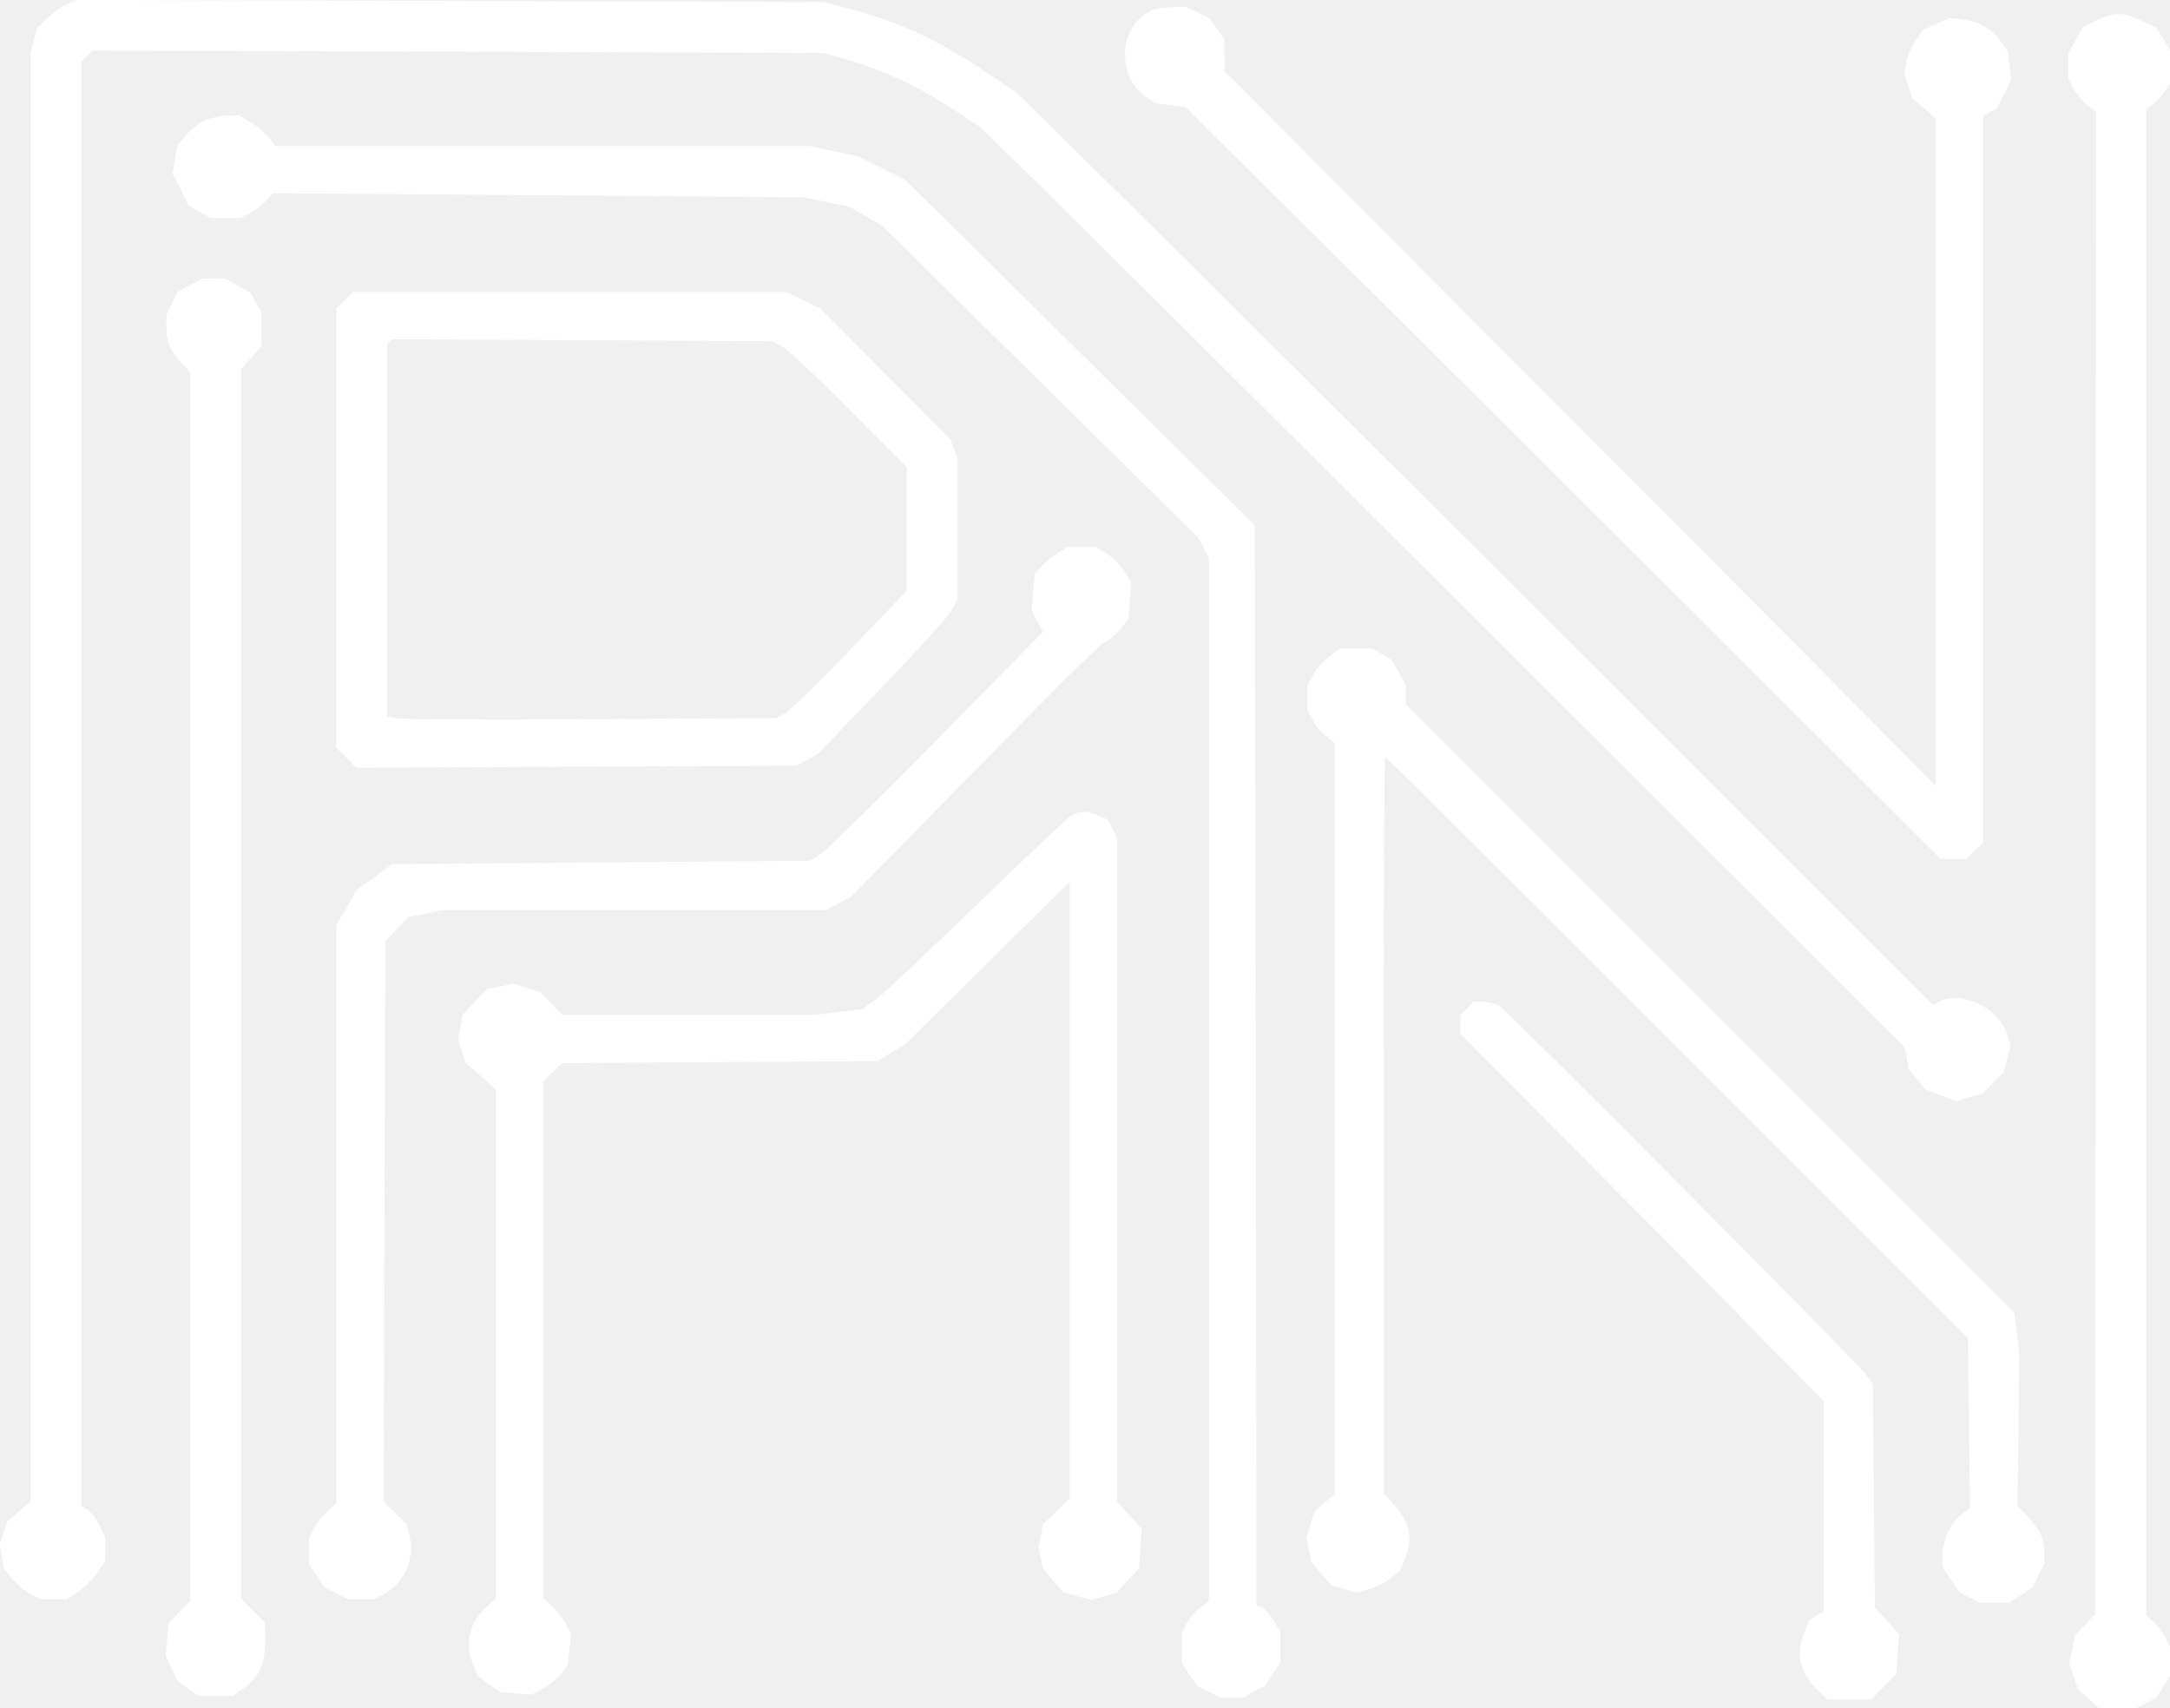
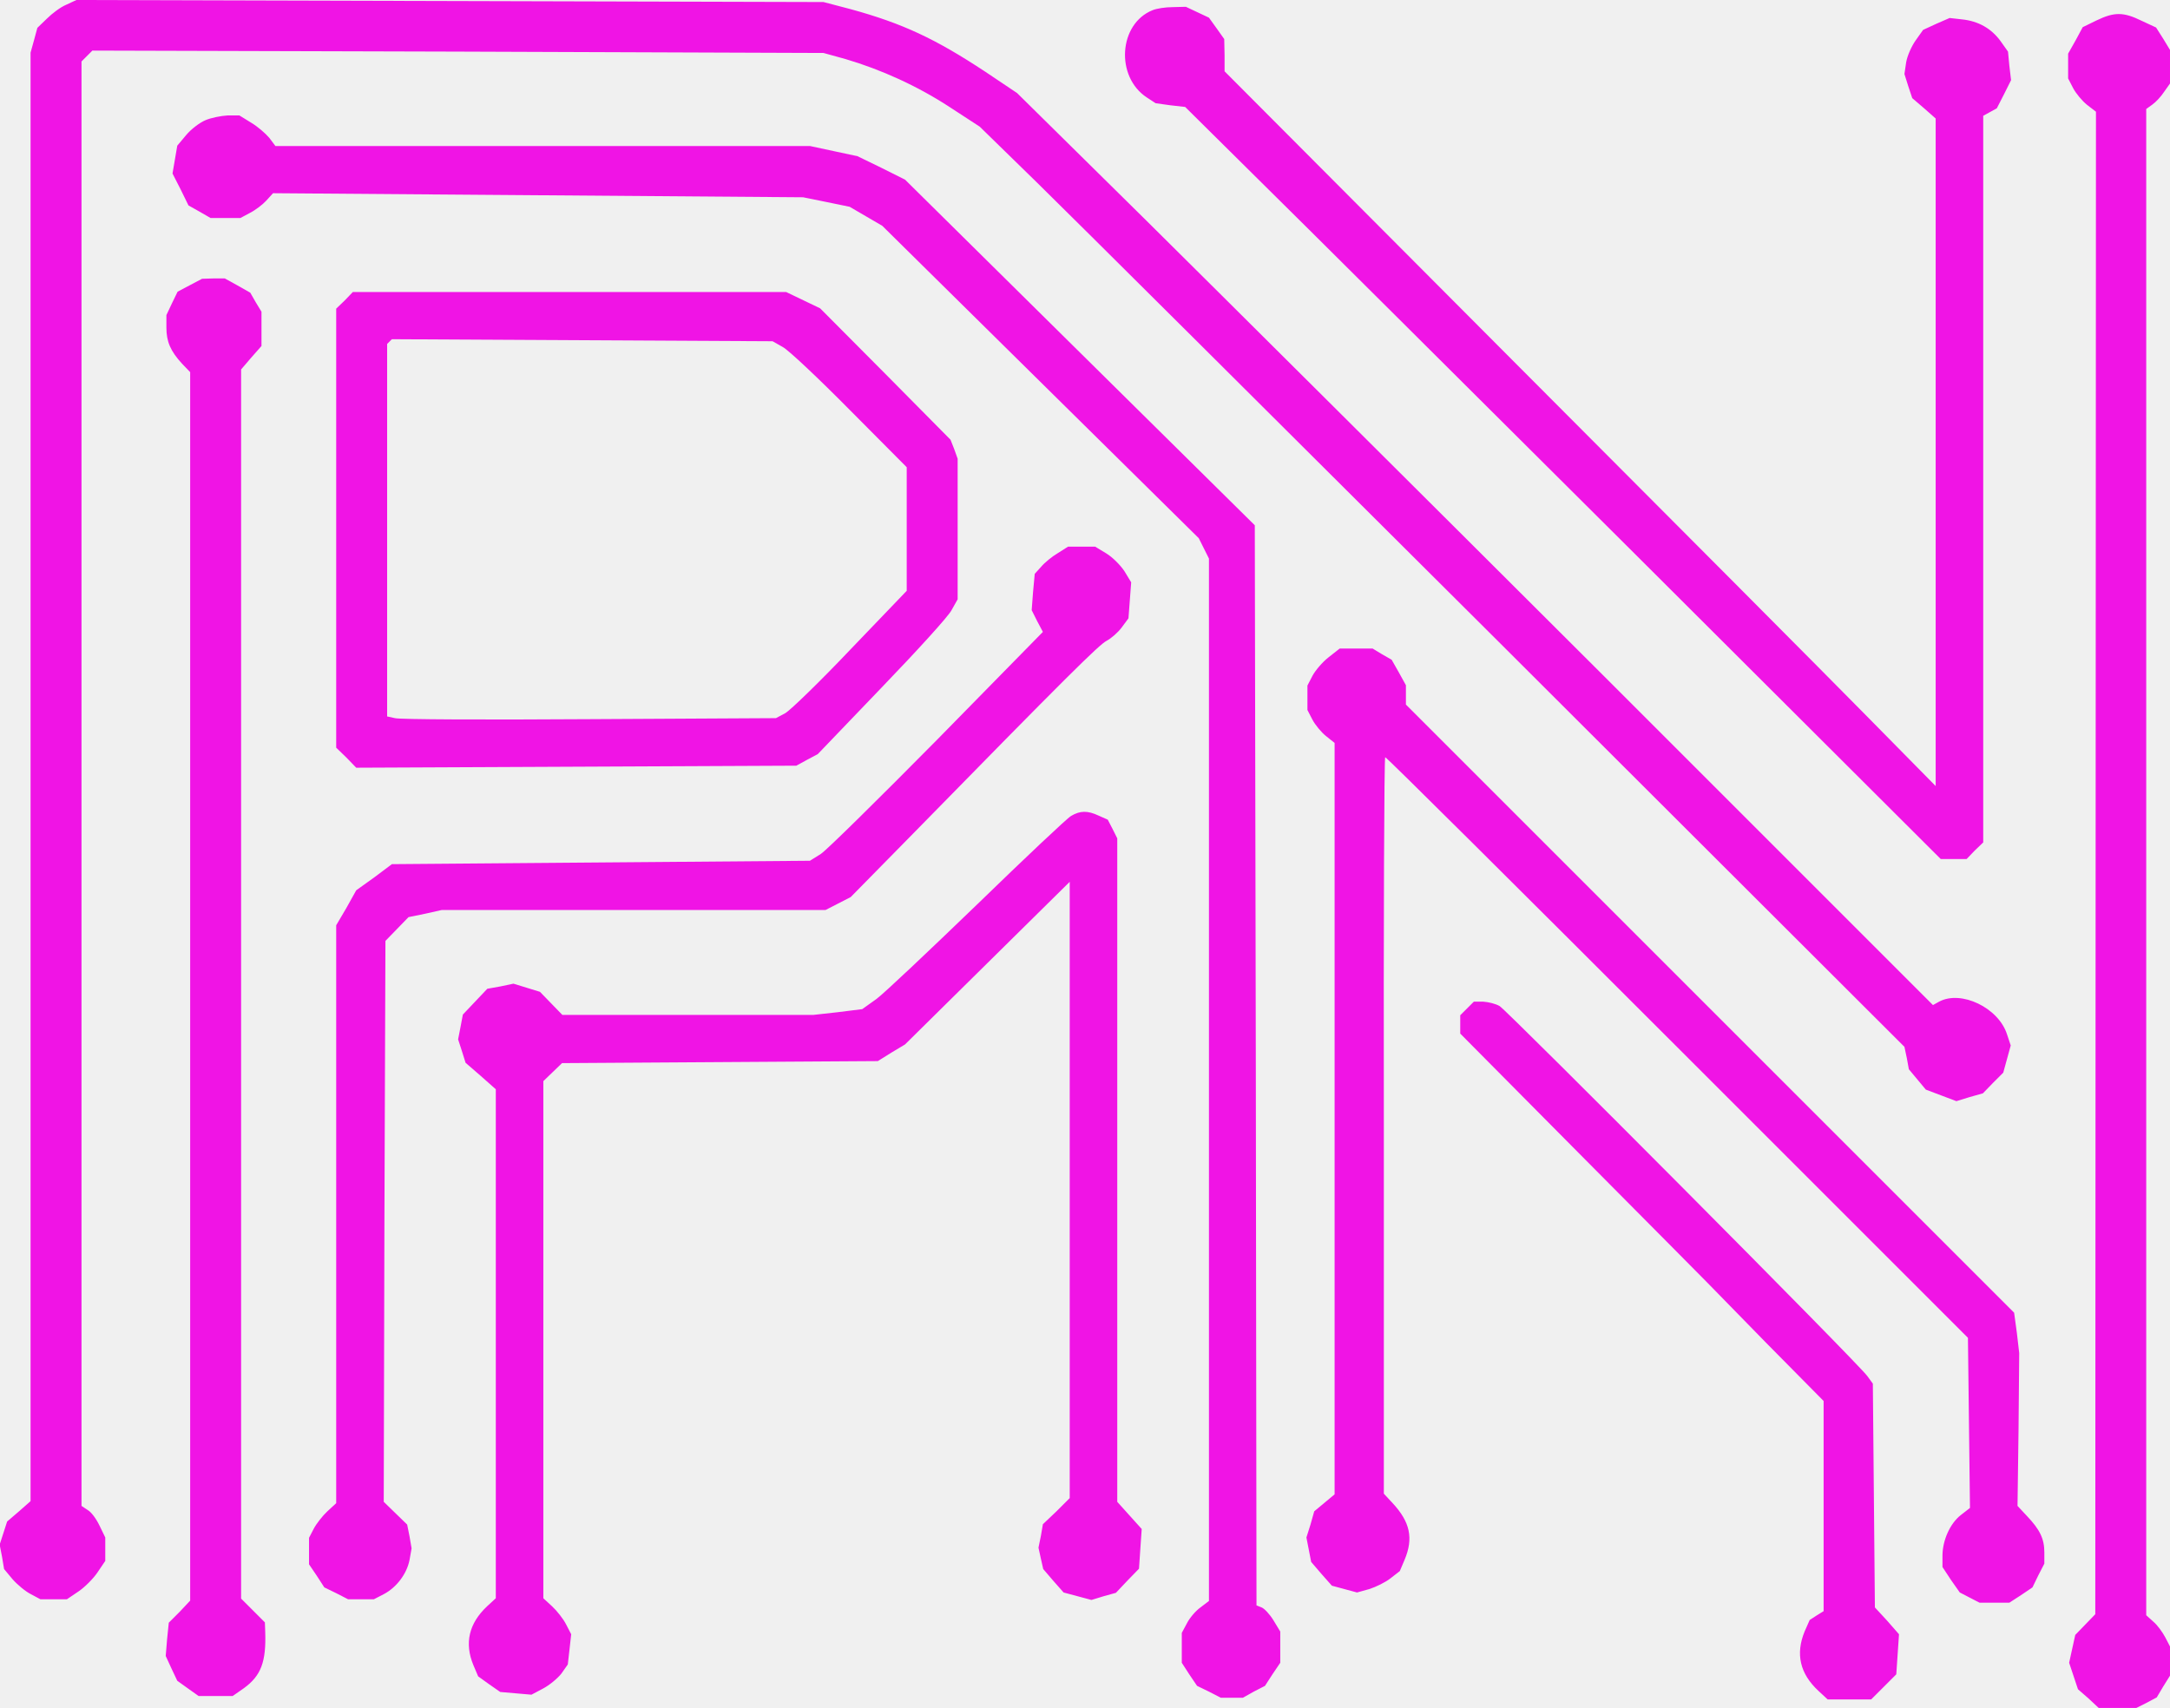
<svg xmlns="http://www.w3.org/2000/svg" version="1.0" width="436.118pt" height="343.298pt" viewBox="0 0 436.118 343.298" preserveAspectRatio="xMidYMid meet">
-   <g transform="translate(0,343.298)scale(.06825,.06825)" fill="#FFF">
+   <g transform="translate(0,343.298)scale(.06825,.06825)" fill="#f014e5ff">
    <path id="path1" d="M 195 -5016 c -17 7 -42 26 -57 41 l -28 27 -10 37 -10 36 0 2133 0 2133 -34 30 -35 30 -11 34 -11 34 7 36 6 36 25 30 c 14 16 38 36 54 44 l 28 15 39 0 39 0 34 -23 c 18 -12 44 -38 56 -56 l 23 -34 0 -34 0 -35 -17 -35 c -9 -19 -24 -40 -35 -46 l -18 -12 0 -2127 0 -2127 16 -16 16 -16 1077 3 1076 4 65 18 c 105 31 211 79 306 141 l 89 58 170 166 c 93 91 706 701 1362 1355 l 1191 1189 7 33 6 33 25 30 25 30 45 17 45 17 39 -12 39 -11 30 -31 30 -30 11 -40 11 -40 -11 -33 c -25 -78 -135 -131 -200 -96 l -18 10 -968 -968 c -533 -532 -1140 -1136 -1349 -1343 l -380 -375 -94 -63 c -147 -97 -243 -142 -396 -184 l -80 -21 -1100 -3 -1100 -3 -30 14 z M 3394 -5000 c -100 40 -110 196 -17 257 l 26 17 43 6 44 5 212 210 c 117 115 618 614 1113 1107 l 900 898 38 0 38 0 24 -25 25 -24 0 -1070 0 -1070 20 -11 20 -11 21 -41 21 -42 -5 -42 -4 -42 -22 -31 c -27 -37 -65 -59 -114 -64 l -36 -4 -39 17 -39 18 -22 31 c -12 17 -25 46 -28 65 l -5 34 11 35 12 36 35 30 34 30 0 983 0 983 -202 -205 c -111 -113 -582 -586 -1047 -1052 l -845 -848 0 -47 -1 -48 -22 -31 -23 -32 -34 -16 -34 -16 -39 1 c -21 0 -47 4 -59 9 z M 6174 -4970 l -41 20 -21 39 -22 39 0 36 0 37 15 29 c 8 15 26 37 41 49 l 26 20 -1 2213 -1 2212 -30 31 -29 30 -9 41 -9 41 13 39 13 39 31 27 30 28 56 0 55 0 30 -15 30 -16 19 -32 20 -32 0 -43 0 -43 -14 -27 c -8 -15 -23 -36 -35 -46 l -21 -19 0 -2218 0 -2218 18 -13 c 10 -7 26 -24 35 -38 l 17 -24 0 -50 0 -49 -20 -33 -21 -33 -43 -20 c -53 -26 -80 -26 -132 -1 z M 605 -4676 c -17 7 -43 27 -57 44 l -26 31 -7 41 -7 41 24 47 23 47 32 18 33 19 44 0 44 0 28 -15 c 16 -8 38 -25 48 -36 l 20 -22 780 6 781 6 69 14 68 14 48 28 48 28 466 460 466 460 15 30 15 30 0 1535 0 1535 -25 19 c -14 10 -32 31 -40 47 l -15 28 0 44 0 44 22 34 23 34 35 17 35 18 33 0 32 0 32 -18 33 -17 22 -34 23 -34 0 -46 0 -46 -20 -33 c -11 -18 -27 -35 -35 -38 l -15 -6 -2 -1591 -3 -1590 -515 -509 -515 -509 -70 -35 -70 -34 -70 -15 -70 -15 -787 0 -787 0 -18 -24 c -11 -13 -35 -34 -54 -45 l -34 -21 -35 0 c -19 1 -49 7 -65 14 z M 559 -4190 l -36 19 -17 35 -16 34 0 37 c 0 41 12 69 46 106 l 24 25 0 1809 0 1809 -31 33 -32 32 -5 49 -4 49 17 37 17 36 32 23 31 22 50 0 50 0 33 -23 c 51 -37 66 -78 63 -166 l -1 -28 -35 -35 -35 -35 0 -1810 0 -1810 30 -35 30 -34 0 -50 0 -51 -17 -28 -16 -28 -37 -21 -38 -21 -33 0 -34 1 -36 19 z M 1015 -4145 l -25 24 0 646 0 647 30 29 29 30 648 -3 648 -3 31 -17 32 -17 188 -196 c 104 -108 197 -210 206 -228 l 18 -32 0 -207 0 -207 -10 -28 -11 -28 -192 -194 -192 -193 -50 -24 -50 -24 -638 0 -638 0 -24 25 z m 1290 137 c 17 9 105 92 197 185 l 168 169 0 182 0 182 -165 172 c -90 95 -177 179 -192 188 l -28 15 -550 3 c -302 2 -560 1 -572 -3 l -23 -5 0 -549 0 -548 7 -7 7 -7 561 3 560 3 30 17 z M 3115 -3401 c -17 10 -39 28 -49 40 l -19 21 -5 54 -4 53 16 32 17 32 -311 317 c -172 174 -326 326 -343 337 l -32 20 -615 5 -616 5 -52 39 -53 38 -29 52 -30 51 0 851 0 851 -26 24 c -14 13 -32 36 -40 51 l -14 27 0 39 0 39 23 34 22 34 35 17 35 18 38 0 38 0 29 -15 c 38 -20 68 -60 76 -101 l 6 -34 -6 -35 -7 -35 -35 -34 -34 -33 2 -826 3 -826 34 -35 34 -35 49 -10 49 -11 565 0 565 0 37 -19 37 -19 175 -178 c 463 -473 557 -566 579 -577 13 -7 33 -24 44 -39 l 20 -27 4 -53 4 -53 -20 -33 c -12 -18 -35 -41 -53 -52 l -33 -20 -40 0 -40 0 -30 19 z M 3912 -3094 c -18 14 -39 39 -47 54 l -15 29 0 36 0 36 15 29 c 8 15 26 37 40 48 l 25 20 0 1107 0 1106 -30 25 -30 25 -11 39 -12 38 7 36 7 36 30 35 31 35 37 10 37 10 36 -10 c 19 -6 48 -20 63 -32 l 27 -21 14 -33 c 27 -64 16 -112 -35 -167 l -26 -28 0 -1085 c -1 -596 1 -1084 4 -1084 4 0 391 385 861 855 l 855 855 3 251 3 250 -27 21 c -32 25 -54 75 -54 120 l 0 33 25 38 26 37 29 15 29 15 44 0 44 0 34 -22 34 -23 17 -35 18 -35 0 -33 c 0 -40 -13 -67 -51 -107 l -28 -30 3 -225 2 -225 -7 -60 -8 -59 -896 -896 -895 -895 0 -29 0 -28 -21 -38 -21 -37 -28 -16 -28 -17 -49 0 -48 0 -33 26 z M 3154 -2627 c -12 7 -136 124 -276 260 -141 136 -274 262 -297 279 l -42 30 -72 9 -72 8 -369 0 -370 0 -33 -34 -33 -34 -39 -12 -39 -12 -38 8 -39 7 -36 38 -36 38 -7 37 -7 36 11 34 11 35 45 39 44 39 0 749 0 750 -26 24 c -53 50 -67 108 -40 173 l 14 33 32 23 33 23 46 4 46 4 34 -18 c 19 -10 43 -30 54 -44 l 19 -27 5 -44 5 -45 -15 -29 c -8 -16 -27 -40 -41 -53 l -26 -24 0 -762 0 -761 28 -27 27 -26 465 -3 465 -3 40 -25 40 -24 243 -240 242 -239 0 907 0 908 -39 39 -40 38 -6 35 -7 34 7 32 7 31 30 35 30 34 41 11 41 11 36 -11 36 -10 34 -36 34 -35 4 -59 4 -58 -36 -40 -36 -40 0 -977 0 -977 -14 -28 -14 -27 -27 -12 c -32 -15 -54 -15 -81 1 z M 4320 -2060 l -20 20 0 27 0 27 362 365 c 200 201 365 368 368 371 3 3 80 82 172 176 l 168 170 0 310 0 309 -21 13 -20 13 -15 34 c -27 66 -14 124 41 175 l 27 25 64 0 64 0 37 -37 37 -37 4 -59 4 -59 -35 -40 -36 -39 -3 -330 -3 -329 -16 -22 c -23 -34 -1060 -1076 -1083 -1090 -12 -7 -33 -12 -48 -13 l -28 0 -20 20 z " />
  </g>
</svg>
